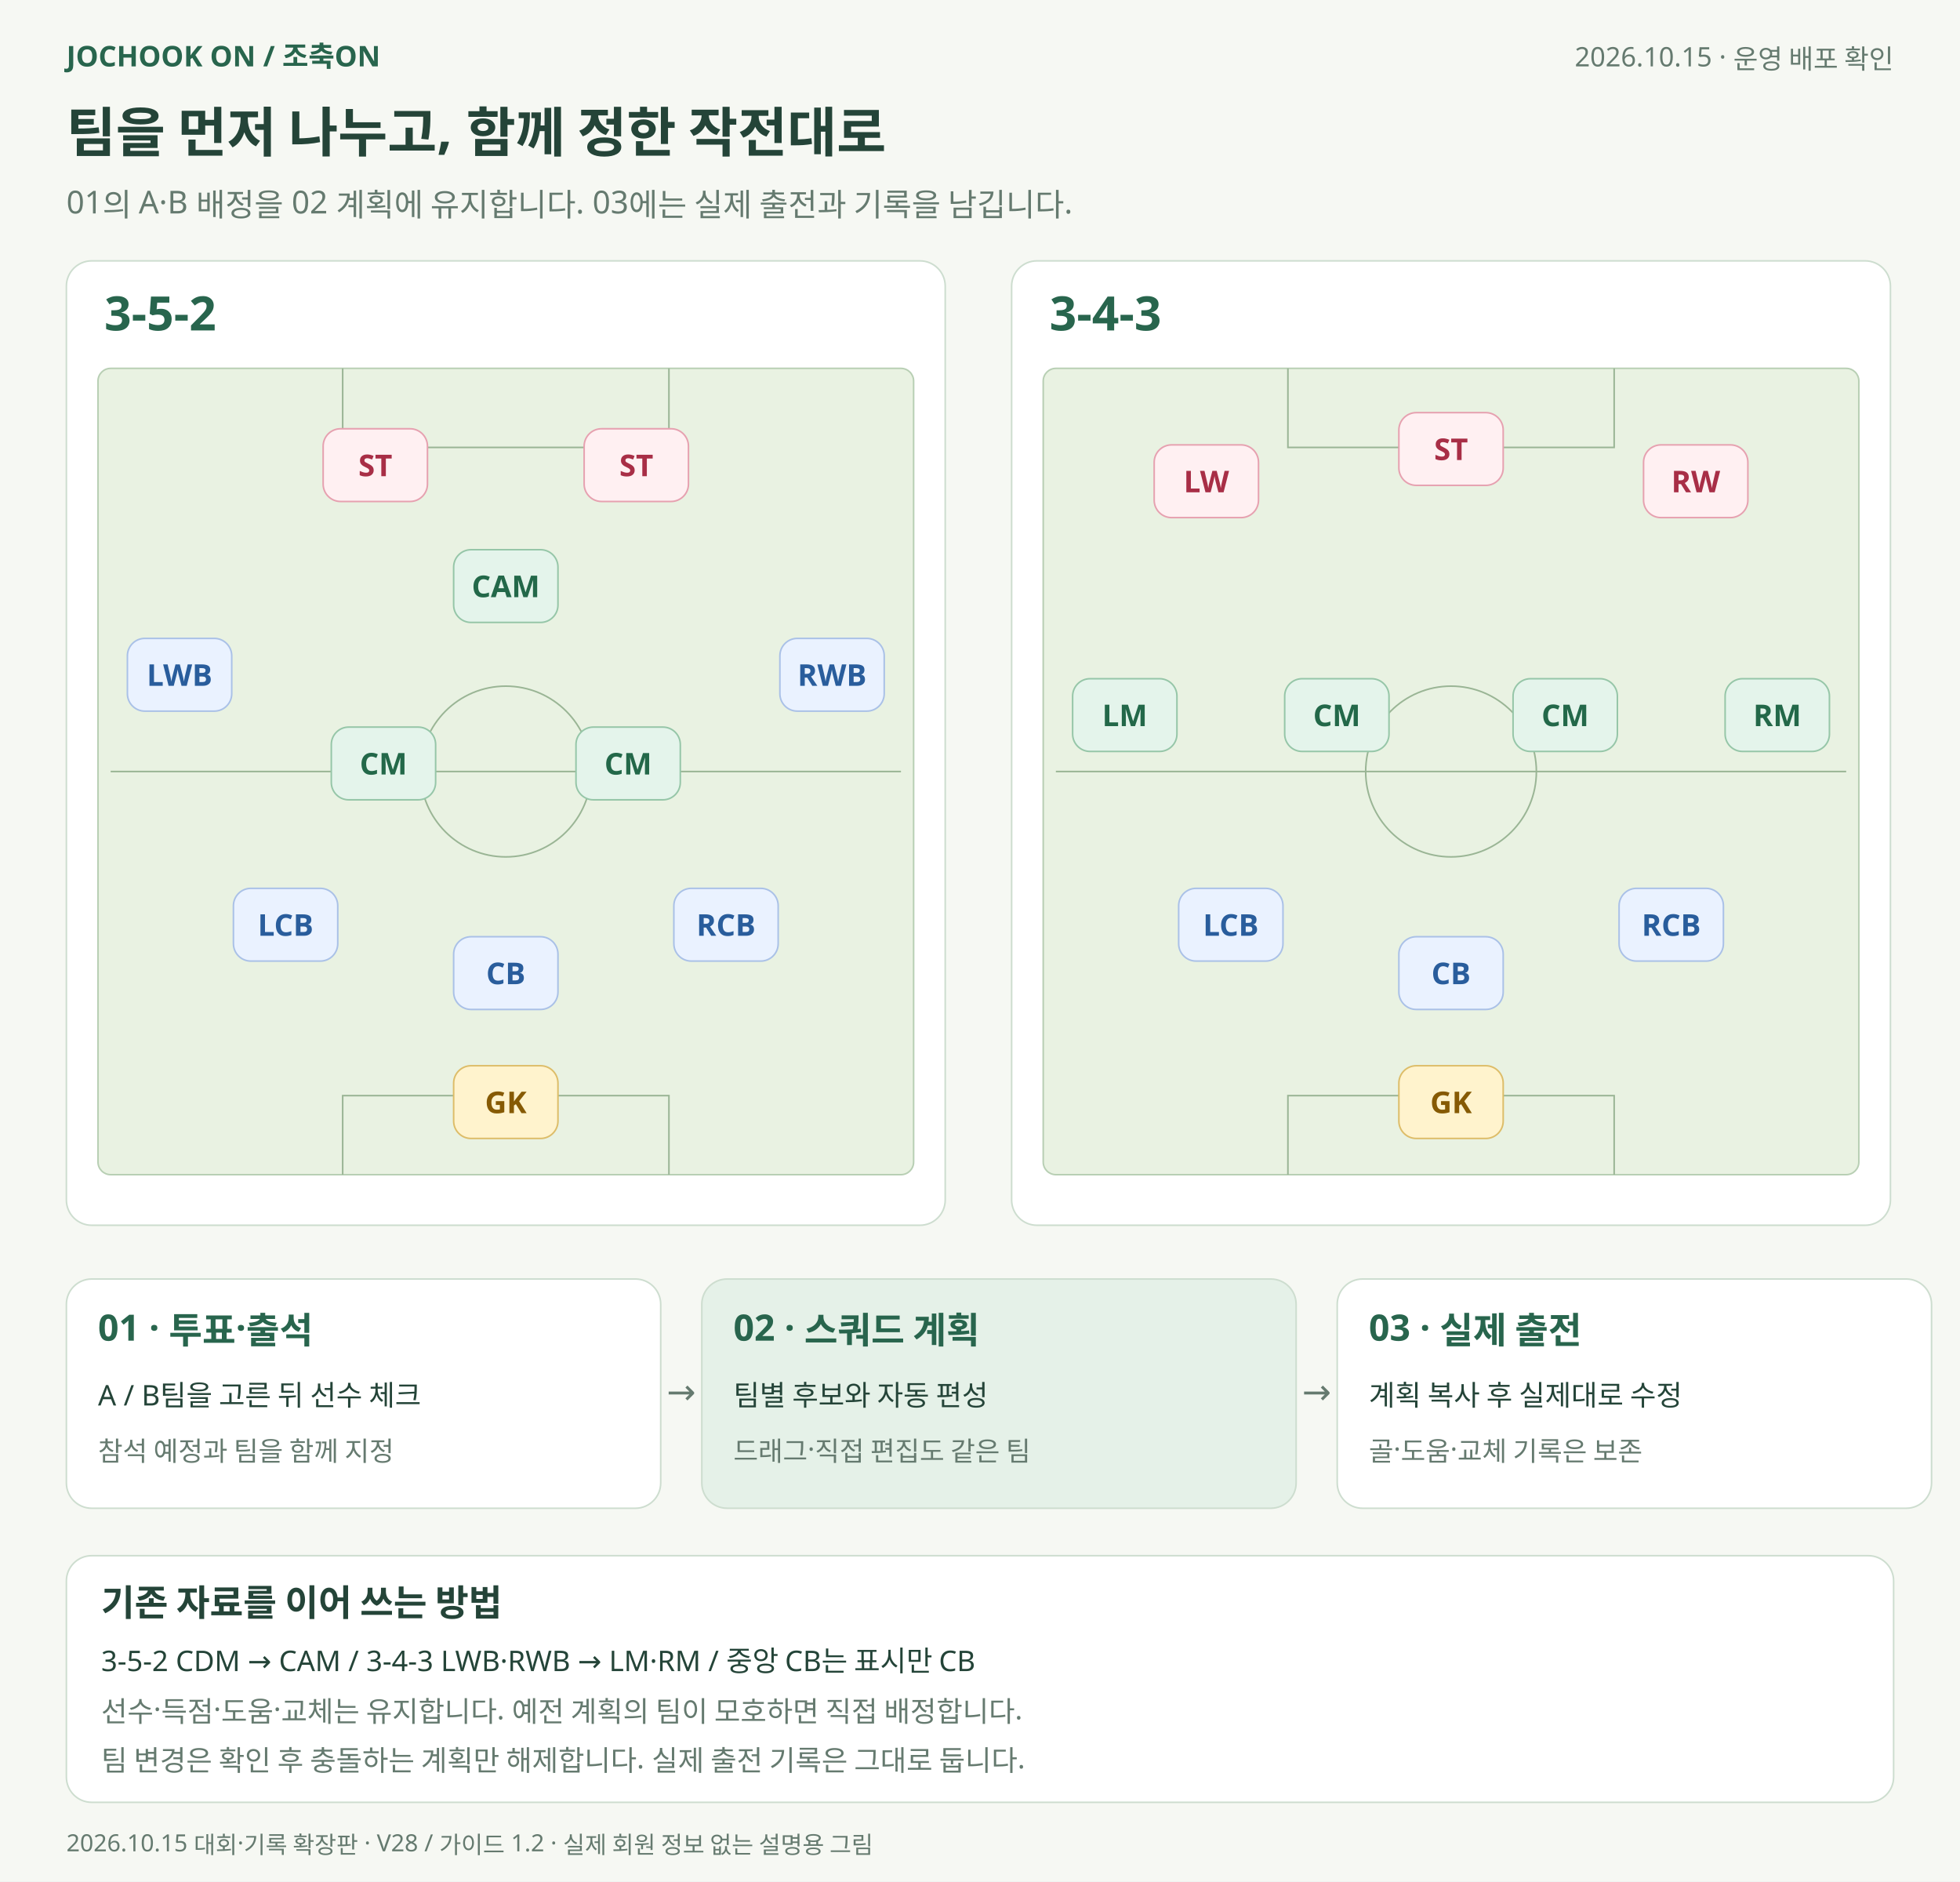
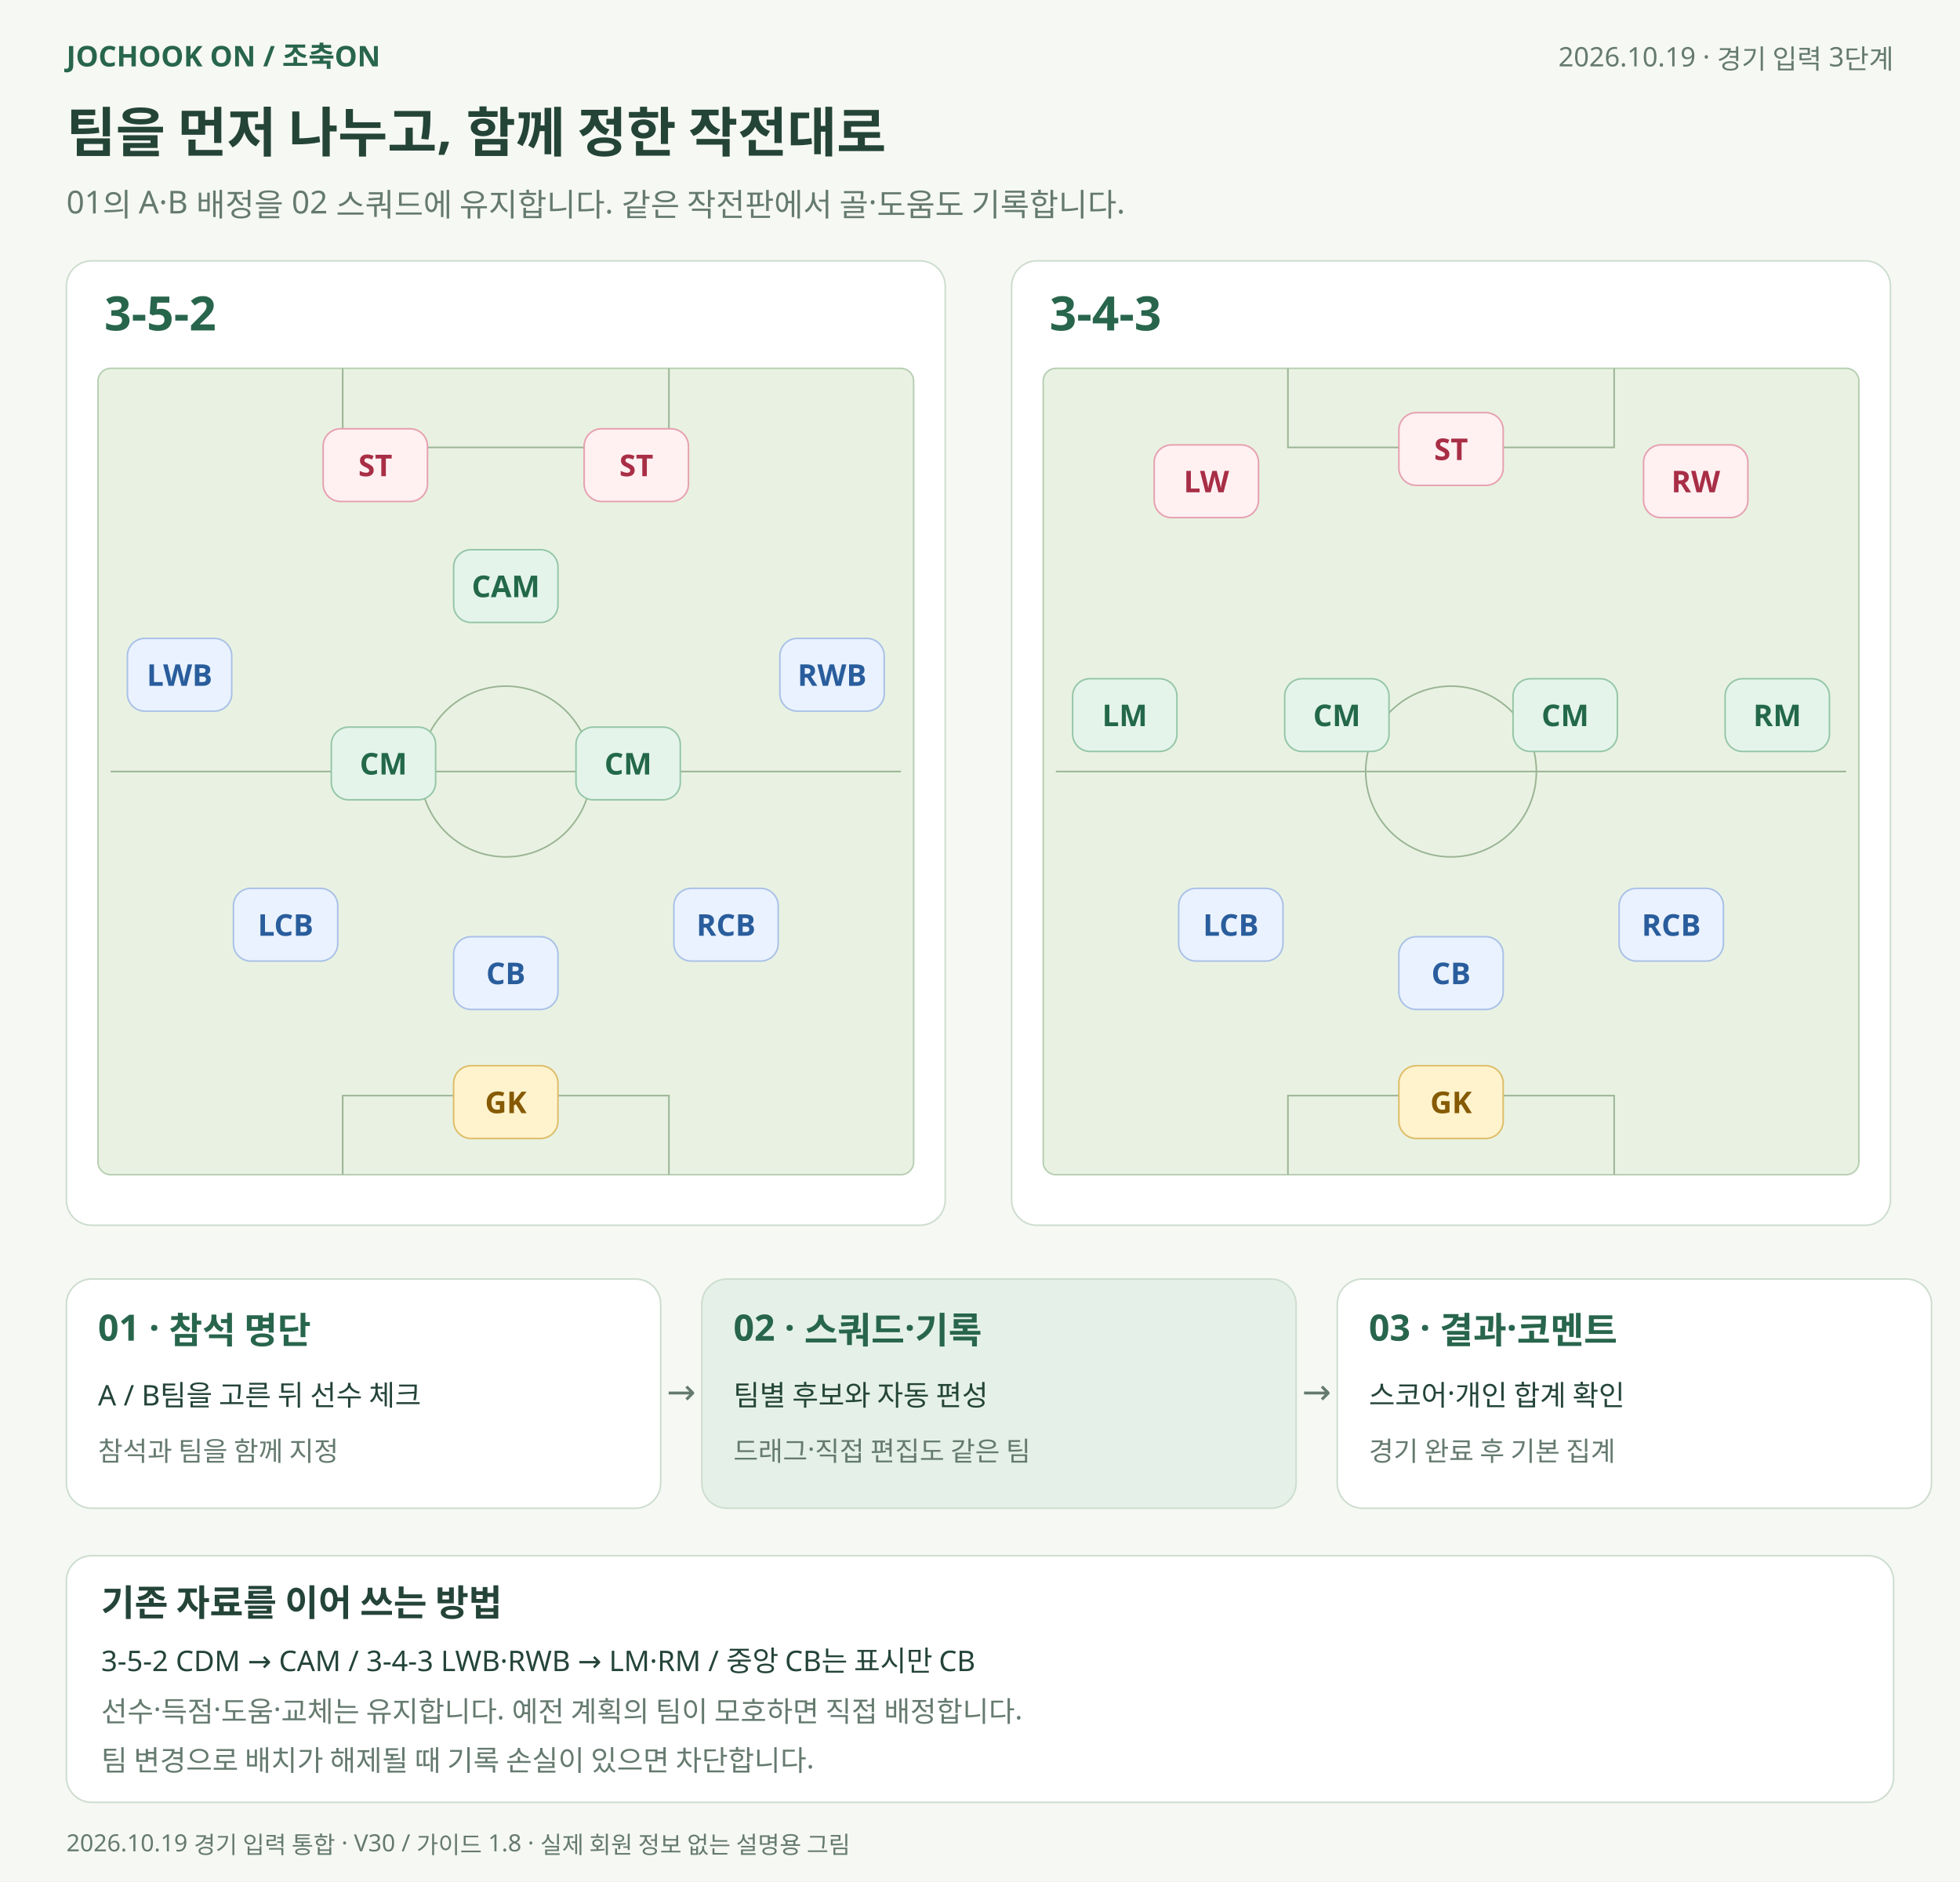
<svg xmlns="http://www.w3.org/2000/svg" width="1240" height="1190" viewBox="0 0 1240 1190" role="img" aria-labelledby="title desc">
  <rect width="1240" height="1190" fill="#f6f8f3" />
  <g font-family="Malgun Gothic, Apple SD Gothic Neo, sans-serif">
    <text x="42" y="42" font-size="18" fill="#28654d" text-anchor="start" font-weight="700">JOCHOOK ON  /  조축ON</text>
-     <text x="1198" y="42" font-size="17" fill="#657a6f" text-anchor="end" font-weight="400">2026.10.15 · 운영 배포 확인</text>
+     <text x="1198" y="42" font-size="17" fill="#657a6f" text-anchor="end" font-weight="400">2026.10.19 · 경기 입력 3단계</text>
    <text x="42" y="96" font-size="34" fill="#244438" text-anchor="start" font-weight="700">팀을 먼저 나누고, 함께 정한 작전대로</text>
-     <text x="42" y="135" font-size="20" fill="#657a6f" text-anchor="start" font-weight="400">01의 A·B 배정을 02 계획에 유지합니다. 03에는 실제 출전과 기록을 남깁니다.</text>
+     <text x="42" y="135" font-size="20" fill="#657a6f" text-anchor="start" font-weight="400">01의 A·B 배정을 02 스쿼드에 유지합니다. 같은 작전판에서 골·도움도 기록합니다.</text>
    <rect x="42" y="165" width="556" height="610" rx="16" fill="#fff" stroke="#cdddcf" />
    <text x="66" y="209" font-size="30" fill="#28654d" text-anchor="start" font-weight="700">3-5-2</text>
    <rect x="62" y="233" width="516" height="510" rx="8" fill="#e9f2e2" stroke="#b8cfb4" />
    <path d="M 70 488 H 570" stroke="#9ab595" />
    <circle cx="320" cy="488" r="54" fill="none" stroke="#9ab595" />
    <path d="M 216.8 233 V 283 H 423.2 V 233 M 216.8 743 V 693 H 423.2 V 743" fill="none" stroke="#9ab595" />
    <rect x="204.44" y="271.2" width="66" height="46" rx="11" fill="#fff0f2" stroke="#e6a1b0" />
    <text x="237.44" y="301.2" font-size="19" fill="#a82e46" text-anchor="middle" font-weight="700">ST</text>
    <rect x="369.56" y="271.2" width="66" height="46" rx="11" fill="#fff0f2" stroke="#e6a1b0" />
    <text x="402.56" y="301.2" font-size="19" fill="#a82e46" text-anchor="middle" font-weight="700">ST</text>
    <rect x="287" y="347.7" width="66" height="46" rx="11" fill="#e4f4eb" stroke="#96c6a8" />
    <text x="320" y="377.7" font-size="19" fill="#236849" text-anchor="middle" font-weight="700">CAM</text>
    <rect x="80.6" y="403.8" width="66" height="46" rx="11" fill="#eaf2ff" stroke="#aac1e7" />
    <text x="113.6" y="433.8" font-size="19" fill="#295d9c" text-anchor="middle" font-weight="700">LWB</text>
    <rect x="493.4" y="403.8" width="66" height="46" rx="11" fill="#eaf2ff" stroke="#aac1e7" />
    <text x="526.4" y="433.8" font-size="19" fill="#295d9c" text-anchor="middle" font-weight="700">RWB</text>
    <rect x="209.6" y="459.9" width="66" height="46" rx="11" fill="#e4f4eb" stroke="#96c6a8" />
    <text x="242.6" y="489.9" font-size="19" fill="#236849" text-anchor="middle" font-weight="700">CM</text>
    <rect x="364.4" y="459.9" width="66" height="46" rx="11" fill="#e4f4eb" stroke="#96c6a8" />
    <text x="397.4" y="489.9" font-size="19" fill="#236849" text-anchor="middle" font-weight="700">CM</text>
    <rect x="147.68" y="561.9" width="66" height="46" rx="11" fill="#eaf2ff" stroke="#aac1e7" />
    <text x="180.68" y="591.9" font-size="19" fill="#295d9c" text-anchor="middle" font-weight="700">LCB</text>
    <rect x="287" y="592.5" width="66" height="46" rx="11" fill="#eaf2ff" stroke="#aac1e7" />
    <text x="320" y="622.5" font-size="19" fill="#295d9c" text-anchor="middle" font-weight="700">CB</text>
    <rect x="426.32" y="561.9" width="66" height="46" rx="11" fill="#eaf2ff" stroke="#aac1e7" />
    <text x="459.32" y="591.9" font-size="19" fill="#295d9c" text-anchor="middle" font-weight="700">RCB</text>
    <rect x="287" y="674.1" width="66" height="46" rx="11" fill="#fff3cd" stroke="#ddbd69" />
    <text x="320" y="704.1" font-size="19" fill="#865a04" text-anchor="middle" font-weight="700">GK</text>
    <rect x="640" y="165" width="556" height="610" rx="16" fill="#fff" stroke="#cdddcf" />
    <text x="664" y="209" font-size="30" fill="#28654d" text-anchor="start" font-weight="700">3-4-3</text>
    <rect x="660" y="233" width="516" height="510" rx="8" fill="#e9f2e2" stroke="#b8cfb4" />
    <path d="M 668 488 H 1168" stroke="#9ab595" />
    <circle cx="918" cy="488" r="54" fill="none" stroke="#9ab595" />
    <path d="M 814.8 233 V 283 H 1021.2 V 233 M 814.8 743 V 693 H 1021.2 V 743" fill="none" stroke="#9ab595" />
    <rect x="730.2" y="281.4" width="66" height="46" rx="11" fill="#fff0f2" stroke="#e6a1b0" />
    <text x="763.2" y="311.4" font-size="19" fill="#a82e46" text-anchor="middle" font-weight="700">LW</text>
    <rect x="885" y="261" width="66" height="46" rx="11" fill="#fff0f2" stroke="#e6a1b0" />
    <text x="918" y="291" font-size="19" fill="#a82e46" text-anchor="middle" font-weight="700">ST</text>
    <rect x="1039.8" y="281.4" width="66" height="46" rx="11" fill="#fff0f2" stroke="#e6a1b0" />
    <text x="1072.8" y="311.4" font-size="19" fill="#a82e46" text-anchor="middle" font-weight="700">RW</text>
    <rect x="678.6" y="429.3" width="66" height="46" rx="11" fill="#e4f4eb" stroke="#96c6a8" />
    <text x="711.6" y="459.3" font-size="19" fill="#236849" text-anchor="middle" font-weight="700">LM</text>
    <rect x="812.76" y="429.3" width="66" height="46" rx="11" fill="#e4f4eb" stroke="#96c6a8" />
    <text x="845.76" y="459.3" font-size="19" fill="#236849" text-anchor="middle" font-weight="700">CM</text>
    <rect x="957.24" y="429.3" width="66" height="46" rx="11" fill="#e4f4eb" stroke="#96c6a8" />
    <text x="990.24" y="459.3" font-size="19" fill="#236849" text-anchor="middle" font-weight="700">CM</text>
    <rect x="1091.4" y="429.3" width="66" height="46" rx="11" fill="#e4f4eb" stroke="#96c6a8" />
    <text x="1124.4" y="459.3" font-size="19" fill="#236849" text-anchor="middle" font-weight="700">RM</text>
    <rect x="745.68" y="561.9" width="66" height="46" rx="11" fill="#eaf2ff" stroke="#aac1e7" />
    <text x="778.68" y="591.9" font-size="19" fill="#295d9c" text-anchor="middle" font-weight="700">LCB</text>
    <rect x="885" y="592.5" width="66" height="46" rx="11" fill="#eaf2ff" stroke="#aac1e7" />
    <text x="918" y="622.5" font-size="19" fill="#295d9c" text-anchor="middle" font-weight="700">CB</text>
    <rect x="1024.32" y="561.9" width="66" height="46" rx="11" fill="#eaf2ff" stroke="#aac1e7" />
    <text x="1057.32" y="591.9" font-size="19" fill="#295d9c" text-anchor="middle" font-weight="700">RCB</text>
    <rect x="885" y="674.1" width="66" height="46" rx="11" fill="#fff3cd" stroke="#ddbd69" />
    <text x="918" y="704.1" font-size="19" fill="#865a04" text-anchor="middle" font-weight="700">GK</text>
    <rect x="42" y="809" width="376" height="145" rx="16" fill="#fff" stroke="#cdddcf" />
-     <text x="62" y="848" font-size="23" fill="#28654d" text-anchor="start" font-weight="700">01 · 투표·출석</text>
+     <text x="62" y="848" font-size="23" fill="#28654d" text-anchor="start" font-weight="700">01 · 참석 명단</text>
    <text x="62" y="889" font-size="18" fill="#244438" text-anchor="start" font-weight="400">A / B팀을 고른 뒤 선수 체크</text>
-     <text x="62" y="924" font-size="17" fill="#657a6f" text-anchor="start" font-weight="400">참석 예정과 팀을 함께 지정</text>
+     <text x="62" y="924" font-size="17" fill="#657a6f" text-anchor="start" font-weight="400">참석과 팀을 함께 지정</text>
    <text x="431" y="888" font-size="22" fill="#657a6f" text-anchor="middle" font-weight="400">→</text>
    <rect x="444" y="809" width="376" height="145" rx="16" fill="#e5f1e8" stroke="#cdddcf" />
-     <text x="464" y="848" font-size="23" fill="#28654d" text-anchor="start" font-weight="700">02 · 스쿼드 계획</text>
+     <text x="464" y="848" font-size="23" fill="#28654d" text-anchor="start" font-weight="700">02 · 스쿼드·기록</text>
    <text x="464" y="889" font-size="18" fill="#244438" text-anchor="start" font-weight="400">팀별 후보와 자동 편성</text>
    <text x="464" y="924" font-size="17" fill="#657a6f" text-anchor="start" font-weight="400">드래그·직접 편집도 같은 팀</text>
    <text x="833" y="888" font-size="22" fill="#657a6f" text-anchor="middle" font-weight="400">→</text>
    <rect x="846" y="809" width="376" height="145" rx="16" fill="#fff" stroke="#cdddcf" />
-     <text x="866" y="848" font-size="23" fill="#28654d" text-anchor="start" font-weight="700">03 · 실제 출전</text>
-     <text x="866" y="889" font-size="18" fill="#244438" text-anchor="start" font-weight="400">계획 복사 후 실제대로 수정</text>
-     <text x="866" y="924" font-size="17" fill="#657a6f" text-anchor="start" font-weight="400">골·도움·교체 기록은 보존</text>
+     <text x="866" y="848" font-size="23" fill="#28654d" text-anchor="start" font-weight="700">03 · 결과·코멘트</text>
+     <text x="866" y="889" font-size="18" fill="#244438" text-anchor="start" font-weight="400">스코어·개인 합계 확인</text>
+     <text x="866" y="924" font-size="17" fill="#657a6f" text-anchor="start" font-weight="400">경기 완료 후 기본 집계</text>
    <rect x="42" y="984" width="1156" height="156" rx="16" fill="#fff" stroke="#cdddcf" />
    <text x="64" y="1022" font-size="23" fill="#244438" text-anchor="start" font-weight="700">기존 자료를 이어 쓰는 방법</text>
    <text x="64" y="1057" font-size="18" fill="#244438" text-anchor="start" font-weight="400">3-5-2 CDM → CAM  /  3-4-3 LWB·RWB → LM·RM  /  중앙 CB는 표시만 CB</text>
    <text x="64" y="1089" font-size="18" fill="#657a6f" text-anchor="start" font-weight="400">선수·득점·도움·교체는 유지합니다. 예전 계획의 팀이 모호하면 직접 배정합니다.</text>
-     <text x="64" y="1120" font-size="18" fill="#657a6f" text-anchor="start" font-weight="400">팀 변경은 확인 후 충돌하는 계획만 해제합니다. 실제 출전 기록은 그대로 둡니다.</text>
-     <text x="42" y="1171" font-size="15" fill="#657a6f" text-anchor="start" font-weight="400">2026.10.15 대회·기록 확장판 · V28 / 가이드 1.2 · 실제 회원 정보 없는 설명용 그림</text>
+     <text x="64" y="1120" font-size="18" fill="#657a6f" text-anchor="start" font-weight="400">팀 변경으로 배치가 해제될 때 기록 손실이 있으면 차단합니다.</text>
+     <text x="42" y="1171" font-size="15" fill="#657a6f" text-anchor="start" font-weight="400">2026.10.19 경기 입력 통합 · V30 / 가이드 1.8 · 실제 회원 정보 없는 설명용 그림</text>
  </g>
</svg>
